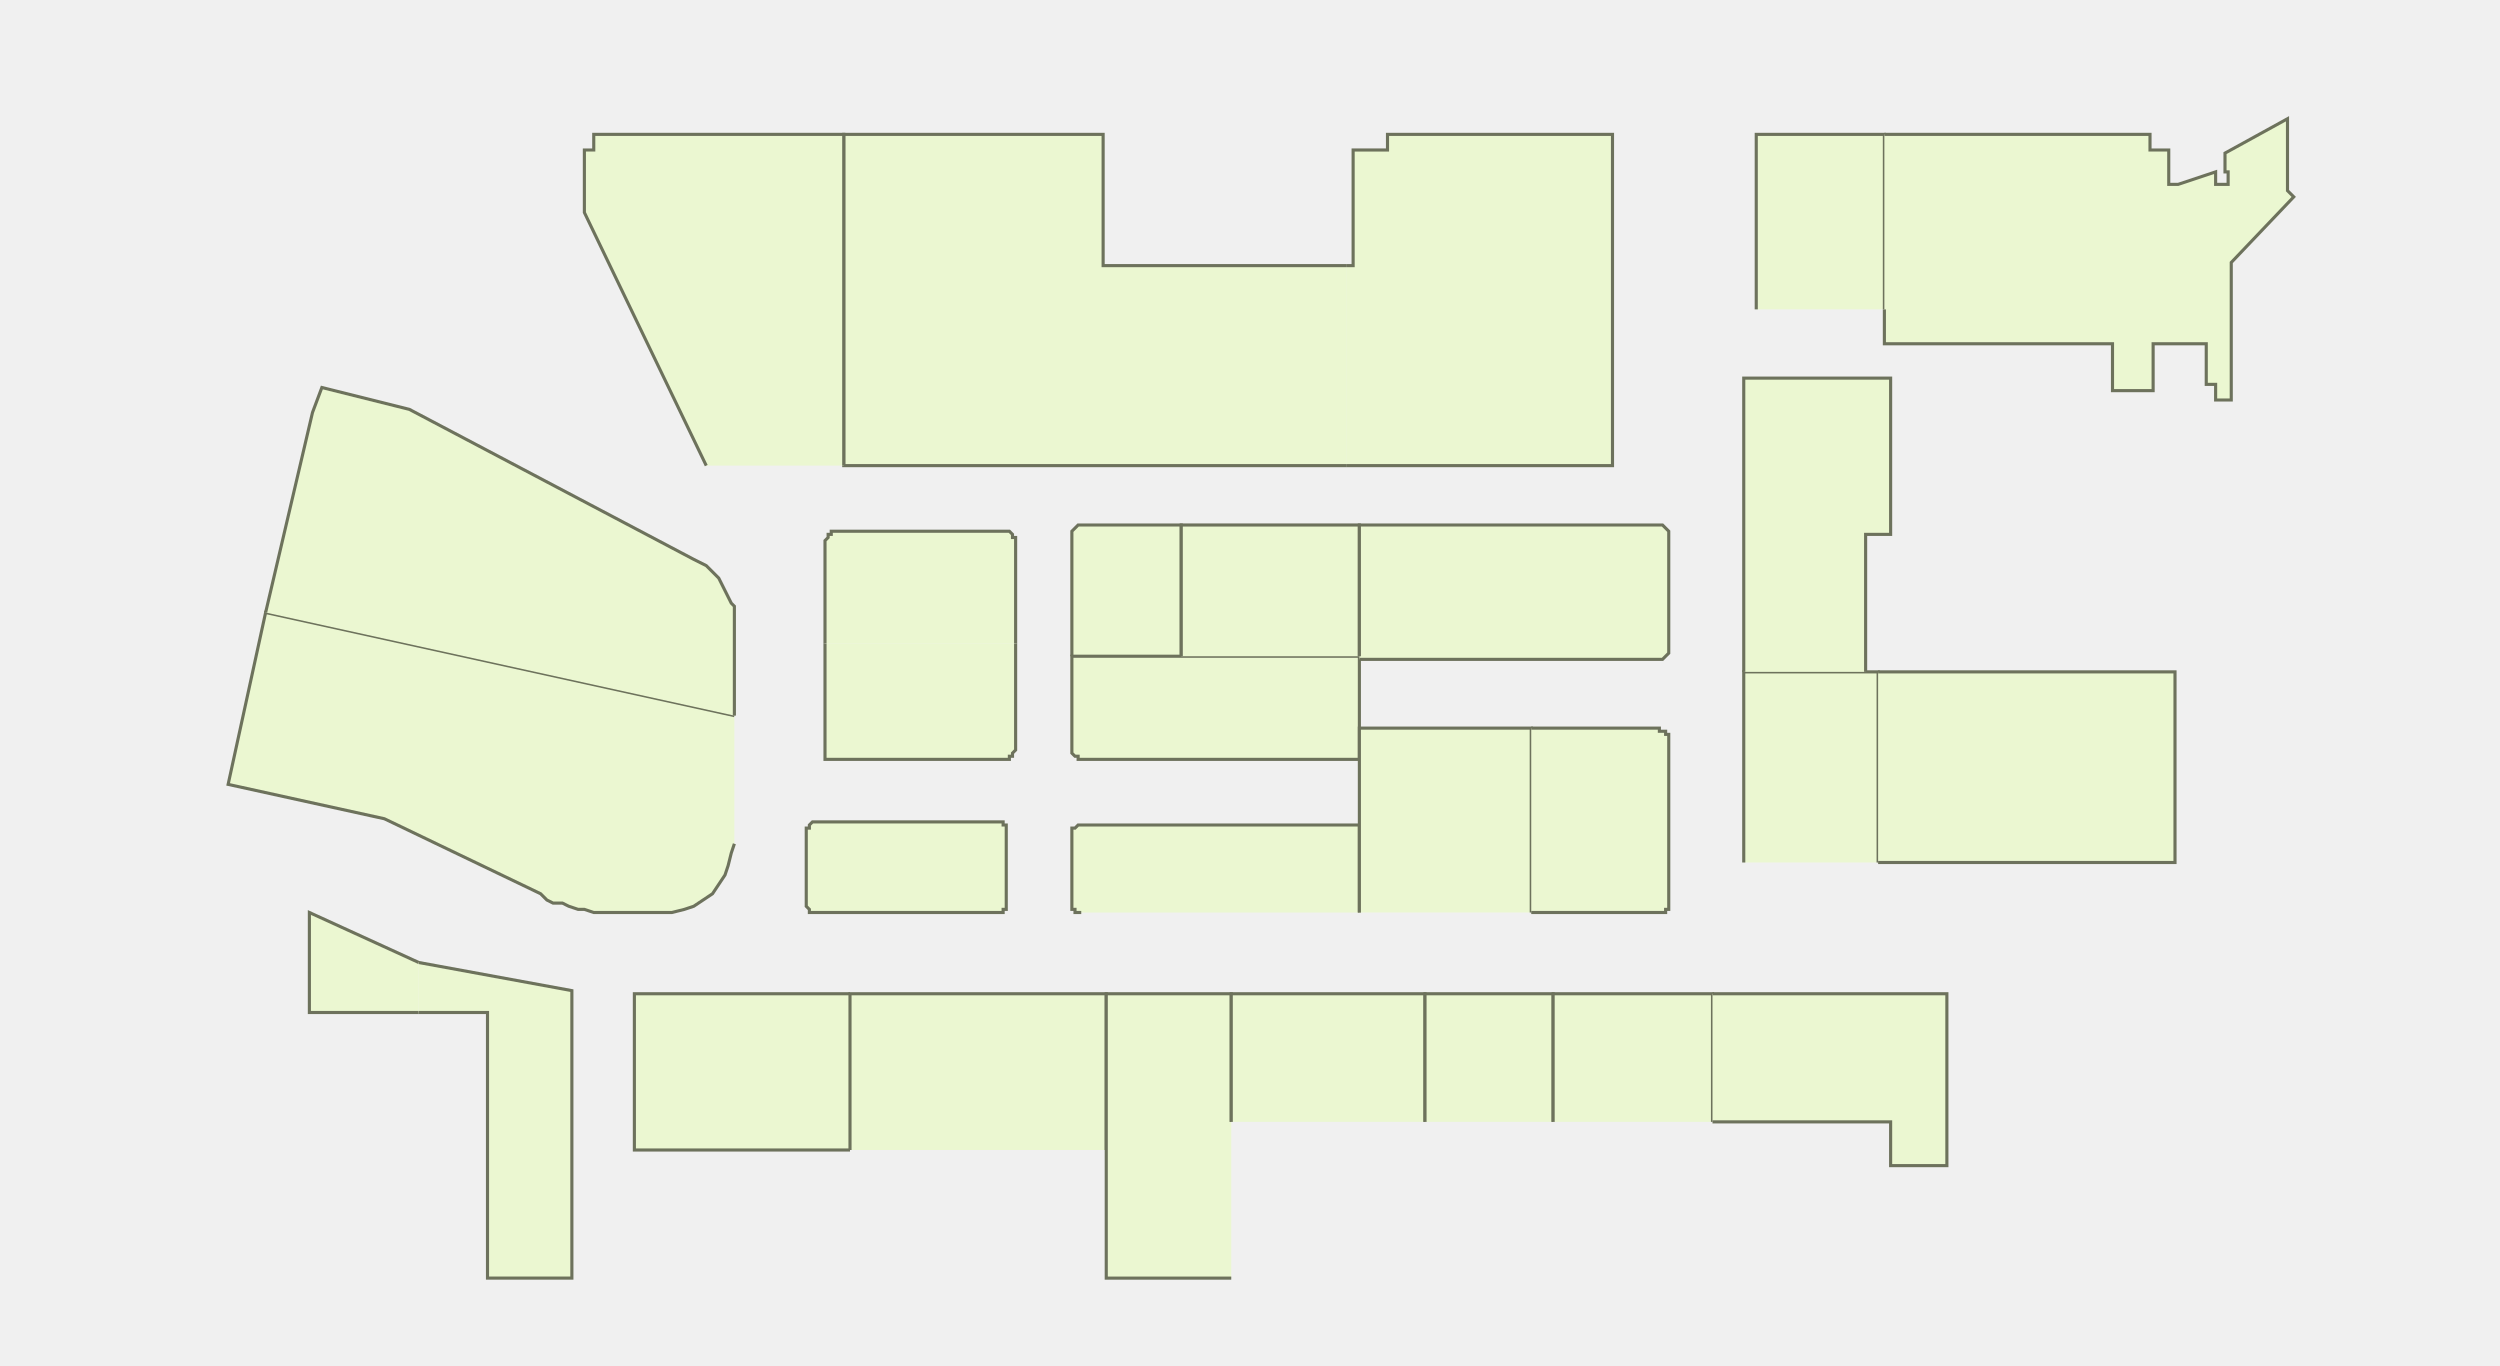
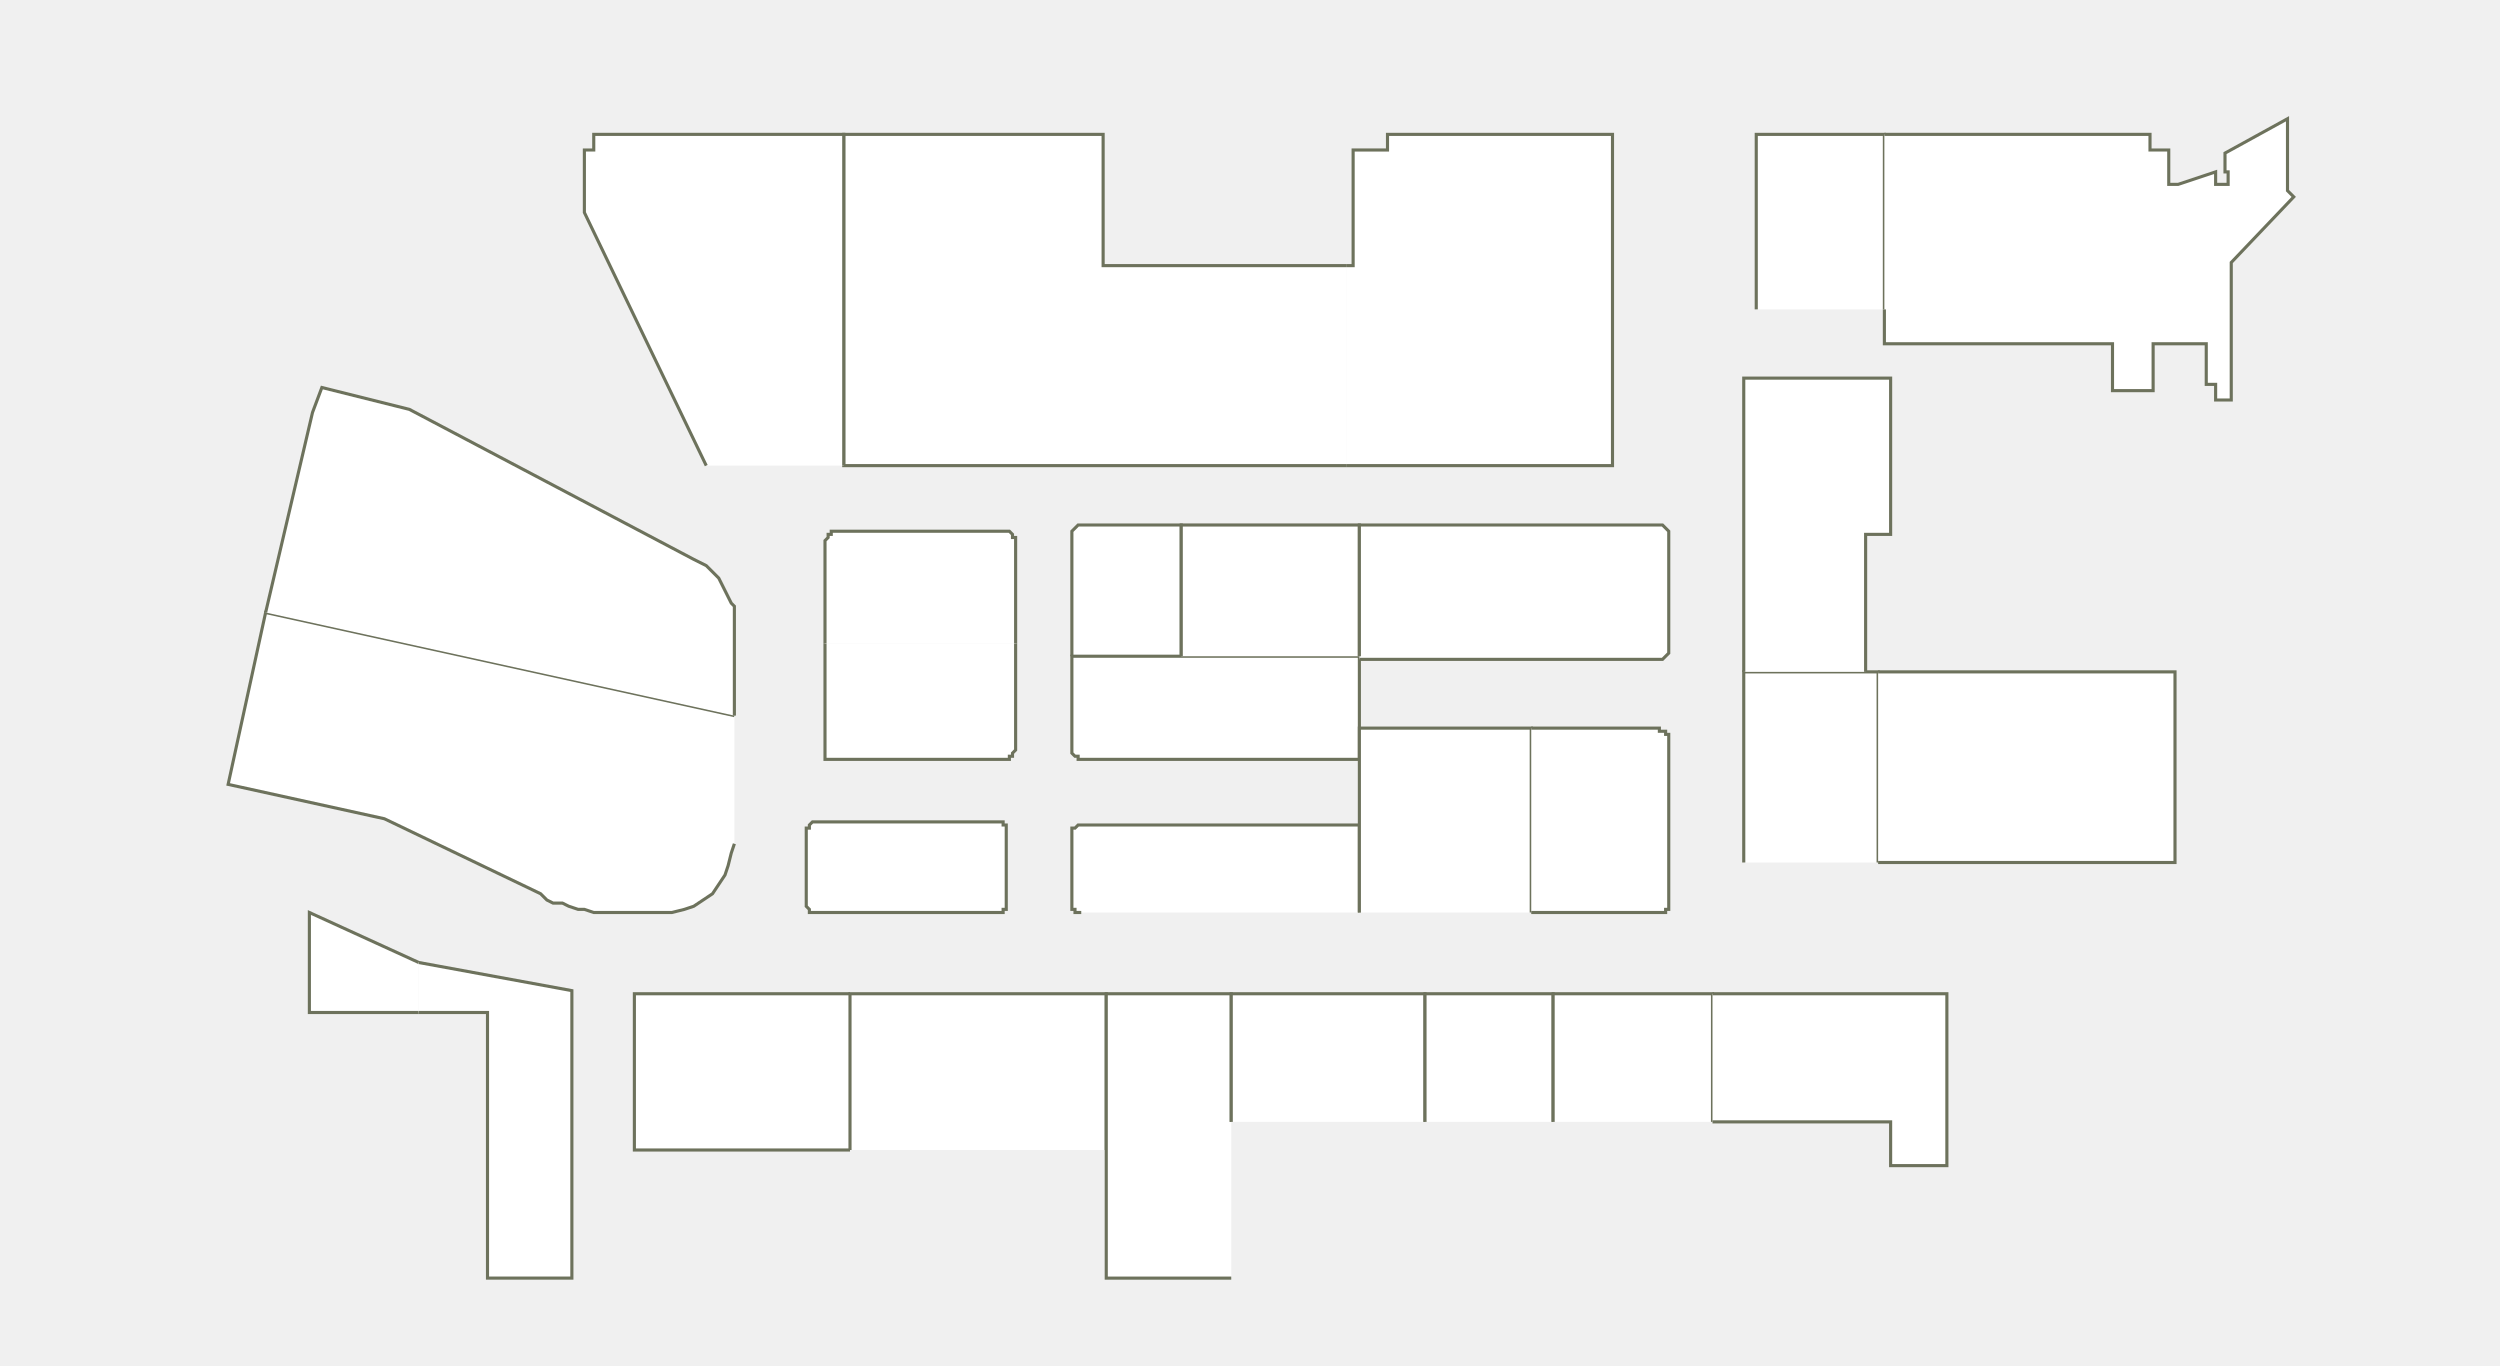
<svg xmlns="http://www.w3.org/2000/svg" baseProfile="full" height="437" version="1.1" width="800">
  <defs />
  <g id="1A03" stroke="red">
-     <polyline fill="#ebf7d1" points="264,206 264,173 264,173 265,172 265,172 265,171 266,171 266,170 266,170 267,170 268,170 268,170 321,170 322,170 322,170 323,170 323,170 324,171 324,171 324,172 325,172 325,173 325,173 325,206" stroke="#6d725c" />
+     <polyline fill="#FFFFFF" points="264,206 264,173 264,173 265,172 265,172 265,171 266,171 266,170 266,170 267,170 268,170 268,170 321,170 322,170 322,170 323,170 323,170 324,171 324,171 324,172 325,172 325,173 325,173 325,206" stroke="#6d725c" />
  </g>
  <g id="1A05" stroke="red">
-     <polyline fill="#ebf7d1" points="343,210 343,172 343,171 343,171 343,170 343,170 344,169 344,169 345,168 345,168 346,168 346,168 378,168 378,210" stroke="#6d725c" />
+     <polyline fill="#FFFFFF" points="343,210 343,172 343,171 343,171 343,170 343,170 344,169 344,169 345,168 345,168 346,168 346,168 378,168 378,210" stroke="#6d725c" />
  </g>
  <g id="1A05a" stroke="red">
-     <polyline fill="#ebf7d1" points="378,210 435,210 435,211 435,233 435,243 346,243 346,243 345,243 345,242 344,242 344,242 343,241 343,241 343,240 343,239 343,239 343,210 378,210" stroke="#6d725c" />
+     <polyline fill="#FFFFFF" points="378,210 435,210 435,211 435,233 435,243 346,243 346,243 345,243 345,242 344,242 344,242 343,241 343,241 343,240 343,239 343,239 343,210 378,210" stroke="#6d725c" />
  </g>
  <g id="1B01b" stroke="red">
-     <polyline fill="#ebf7d1" points="235,270 234,273 233,277 232,280 230,283 228,286 225,288 222,290 219,291 215,292 212,292 198,292 195,292 193,292 190,292 187,291 185,291 182,290 180,289 177,289 175,288 173,286 123,262 73,251 85,196 235,229" stroke="#6d725c" />
+     <polyline fill="#FFFFFF" points="235,270 234,273 233,277 232,280 230,283 228,286 225,288 222,290 219,291 215,292 212,292 198,292 195,292 193,292 190,292 187,291 185,291 182,290 180,289 177,289 175,288 173,286 123,262 73,251 85,196 235,229" stroke="#6d725c" />
  </g>
  <g id="1B01c" stroke="red">
-     <polyline fill="#ebf7d1" points="85,196 100,132 103,124 131,131 222,179 224,180 226,181 227,182 229,184 230,185 231,187 232,189 233,191 234,193 235,194 235,229" stroke="#6d725c" />
+     <polyline fill="#FFFFFF" points="85,196 100,132 103,124 131,131 222,179 224,180 226,181 227,182 229,184 230,185 231,187 232,189 233,191 234,193 235,194 235,229" stroke="#6d725c" />
  </g>
  <g id="1B08" stroke="red">
-     <polyline fill="#ebf7d1" points="325,206 325,239 325,240 325,240 324,241 324,241 324,242 323,242 323,243 322,243 322,243 321,243 264,243 264,206" stroke="#6d725c" />
+     <polyline fill="#FFFFFF" points="325,206 325,239 325,240 325,240 324,241 324,241 324,242 323,242 323,243 322,243 322,243 321,243 264,243 264,206" stroke="#6d725c" />
  </g>
  <g id="1B10" stroke="red">
-     <polyline fill="#ebf7d1" points="378,210 378,210 378,168 435,168 435,210" stroke="#6d725c" />
+     <polyline fill="#FFFFFF" points="378,210 378,210 378,168 435,168 435,210" stroke="#6d725c" />
  </g>
  <g id="1B14" stroke="red">
-     <polyline fill="#ebf7d1" points="435,210 435,168 531,168 531,168 532,168 532,168 533,169 533,169 534,170 534,170 534,171 534,171 534,172 534,207 534,208 534,208 534,209 534,209 533,210 533,210 532,211 532,211 531,211 531,211 435,211" stroke="#6d725c" />
+     <polyline fill="#FFFFFF" points="435,210 435,168 531,168 531,168 532,168 532,168 533,169 533,169 534,170 534,170 534,171 534,171 534,172 534,207 534,208 534,208 534,209 534,209 533,210 533,210 532,211 532,211 531,211 531,211 435,211" stroke="#6d725c" />
  </g>
  <g id="1C02" stroke="red">
-     <polyline fill="#ebf7d1" points="261,292 260,292 260,292 259,292 259,292 259,291 259,291 258,290 258,290 258,290 258,266 258,266 258,265 259,265 259,264 259,264 260,263 260,263 261,263 261,263 262,263 319,263 319,263 320,263 320,263 321,263 321,264 322,264 322,265 322,265 322,266 322,266 322,289 322,289 322,290 322,290 322,291 321,291 321,292 320,292 320,292 319,292 319,292 262,292 262,292 262,292 262,292 262,292 262,292 261,292 261,292 261,292 261,292 261,292" stroke="#6d725c" />
+     <polyline fill="#FFFFFF" points="261,292 260,292 260,292 259,292 259,292 259,291 259,291 258,290 258,290 258,290 258,266 258,266 258,265 259,265 259,264 259,264 260,263 260,263 261,263 261,263 262,263 319,263 319,263 320,263 320,263 321,263 321,264 322,264 322,265 322,265 322,266 322,266 322,289 322,289 322,290 322,290 322,291 321,291 321,292 320,292 320,292 319,292 319,292 262,292 262,292 262,292 262,292 262,292 262,292 261,292 261,292 261,292 261,292 261,292" stroke="#6d725c" />
  </g>
  <g id="1D02" stroke="red">
-     <polyline fill="#ebf7d1" points="134,324 99,324 99,292 134,308" stroke="#6d725c" />
+     <polyline fill="#FFFFFF" points="134,324 99,324 99,292 134,308" stroke="#6d725c" />
  </g>
  <g id="1D06" stroke="red">
-     <polyline fill="#ebf7d1" points="134,308 183,317 183,409 156,409 156,324 134,324" stroke="#6d725c" />
+     <polyline fill="#FFFFFF" points="134,308 183,317 183,409 156,409 156,324 134,324" stroke="#6d725c" />
  </g>
  <g id="1D08" stroke="red">
-     <polyline fill="#ebf7d1" points="272,368 203,368 203,318 272,318" stroke="#6d725c" />
+     <polyline fill="#FFFFFF" points="272,368 203,368 203,318 272,318" stroke="#6d725c" />
  </g>
  <g id="1D10" stroke="red">
-     <polyline fill="#ebf7d1" points="272,368 272,318 354,318 354,368" stroke="#6d725c" />
+     <polyline fill="#FFFFFF" points="272,368 272,318 354,318 354,368" stroke="#6d725c" />
  </g>
  <g id="1D11" stroke="red">
-     <polyline fill="#ebf7d1" points="346,292 346,292 345,292 345,292 344,292 344,291 343,291 343,290 343,290 343,289 343,289 343,268 343,267 343,266 343,266 343,265 344,265 344,265 345,264 345,264 346,264 346,264 435,264 435,292" stroke="#6d725c" />
+     <polyline fill="#FFFFFF" points="346,292 346,292 345,292 345,292 344,292 344,291 343,291 343,290 343,290 343,289 343,289 343,268 343,267 343,266 343,266 343,265 344,265 344,265 345,264 345,264 346,264 346,264 435,264 435,292" stroke="#6d725c" />
  </g>
  <g id="1D12" stroke="red">
-     <polyline fill="#ebf7d1" points="394,409 354,409 354,368 354,318 354,318 394,318 394,359" stroke="#6d725c" />
+     <polyline fill="#FFFFFF" points="394,409 354,409 354,368 354,318 354,318 394,318 394,359" stroke="#6d725c" />
  </g>
  <g id="1D13" stroke="red">
-     <polyline fill="#ebf7d1" points="435,292 435,264 435,243 435,233 490,233 490,292" stroke="#6d725c" />
+     <polyline fill="#FFFFFF" points="435,292 435,264 435,243 435,233 490,233 490,292" stroke="#6d725c" />
  </g>
  <g id="1D14" stroke="red">
-     <polyline fill="#ebf7d1" points="394,359 394,318 456,318 456,359" stroke="#6d725c" />
+     <polyline fill="#FFFFFF" points="394,359 394,318 456,318 456,359" stroke="#6d725c" />
  </g>
  <g id="1D15" stroke="red">
-     <polyline fill="#ebf7d1" points="490,233 531,233 531,234 532,234 532,234 533,234 533,235 534,235 534,235 534,236 534,237 534,237 534,289 534,289 534,290 534,290 534,291 533,291 533,292 532,292 532,292 531,292 531,292 490,292" stroke="#6d725c" />
+     <polyline fill="#FFFFFF" points="490,233 531,233 531,234 532,234 532,234 533,234 533,235 534,235 534,235 534,236 534,237 534,237 534,289 534,289 534,290 534,290 534,291 533,291 533,292 532,292 532,292 531,292 531,292 490,292" stroke="#6d725c" />
  </g>
  <g id="1D16" stroke="red">
-     <polyline fill="#ebf7d1" points="456,359 456,318 497,318 497,359" stroke="#6d725c" />
+     <polyline fill="#FFFFFF" points="456,359 456,318 497,318 497,359" stroke="#6d725c" />
  </g>
  <g id="1D17" stroke="red">
-     <polyline fill="#ebf7d1" points="558,276 558,215 597,215 601,215 601,276" stroke="#6d725c" />
+     <polyline fill="#FFFFFF" points="558,276 558,215 597,215 601,215 601,276" stroke="#6d725c" />
  </g>
  <g id="1D18" stroke="red">
-     <polyline fill="#ebf7d1" points="497,359 497,318 548,318 548,359" stroke="#6d725c" />
+     <polyline fill="#FFFFFF" points="497,359 497,318 548,318 548,359" stroke="#6d725c" />
  </g>
  <g id="1D20" stroke="red">
-     <polyline fill="#ebf7d1" points="548,318 623,318 623,373 605,373 605,359 548,359" stroke="#6d725c" />
+     <polyline fill="#FFFFFF" points="548,318 623,318 623,373 605,373 605,359 548,359" stroke="#6d725c" />
  </g>
  <g id="1D23" stroke="red">
-     <polyline fill="#ebf7d1" points="431,85 433,85 433,48 444,48 444,43 516,43 516,149 431,149" stroke="#6d725c" />
+     <polyline fill="#FFFFFF" points="431,85 433,85 433,48 444,48 444,43 516,43 516,149 431,149" stroke="#6d725c" />
  </g>
  <g id="1Y01A" stroke="red">
-     <polyline fill="#ebf7d1" points="562,99 562,43 603,43 603,99" stroke="#6d725c" />
+     <polyline fill="#FFFFFF" points="562,99 562,43 603,43 603,99" stroke="#6d725c" />
  </g>
  <g id="1Y01B" stroke="red">
-     <polyline fill="#ebf7d1" points="558,215 558,121 605,121 605,122 605,122 605,171 597,171 597,215" stroke="#6d725c" />
+     <polyline fill="#FFFFFF" points="558,215 558,121 605,121 605,122 605,122 605,171 597,171 597,215" stroke="#6d725c" />
  </g>
  <g id="1Y02" stroke="red">
-     <polyline fill="#ebf7d1" points="603,43 688,43 688,48 694,48 694,59 697,59 709,55 709,59 713,59 713,55 712,55 712,49 732,38 732,59 732,61 734,63 714,84 714,128 709,128 709,123 706,123 706,110 689,110 689,125 676,125 676,110 603,110 603,99" stroke="#6d725c" />
+     <polyline fill="#FFFFFF" points="603,43 688,43 688,48 694,48 694,59 697,59 709,55 709,59 713,59 713,55 712,55 712,49 732,38 732,59 732,61 734,63 714,84 714,128 709,128 709,123 706,123 706,110 689,110 689,125 676,125 676,110 603,110 603,99" stroke="#6d725c" />
  </g>
  <g id="1Y03" stroke="red">
-     <polyline fill="#ebf7d1" points="601,215 696,215 696,276 601,276" stroke="#6d725c" />
+     <polyline fill="#FFFFFF" points="601,215 696,215 696,276 601,276" stroke="#6d725c" />
  </g>
  <g id="1Y05" stroke="red">
-     <polyline fill="#ebf7d1" points="431,149 270,149 270,43 353,43 353,85 431,85" stroke="#6d725c" />
+     <polyline fill="#FFFFFF" points="431,149 270,149 270,43 353,43 353,85 431,85" stroke="#6d725c" />
  </g>
  <g id="1Y06" stroke="red">
-     <polyline fill="#ebf7d1" points="226,149 187,68 187,48 190,48 190,43 270,43 270,149" stroke="#6d725c" />
+     <polyline fill="#FFFFFF" points="226,149 187,68 187,48 190,48 190,43 270,43 270,149" stroke="#6d725c" />
  </g>
</svg>
